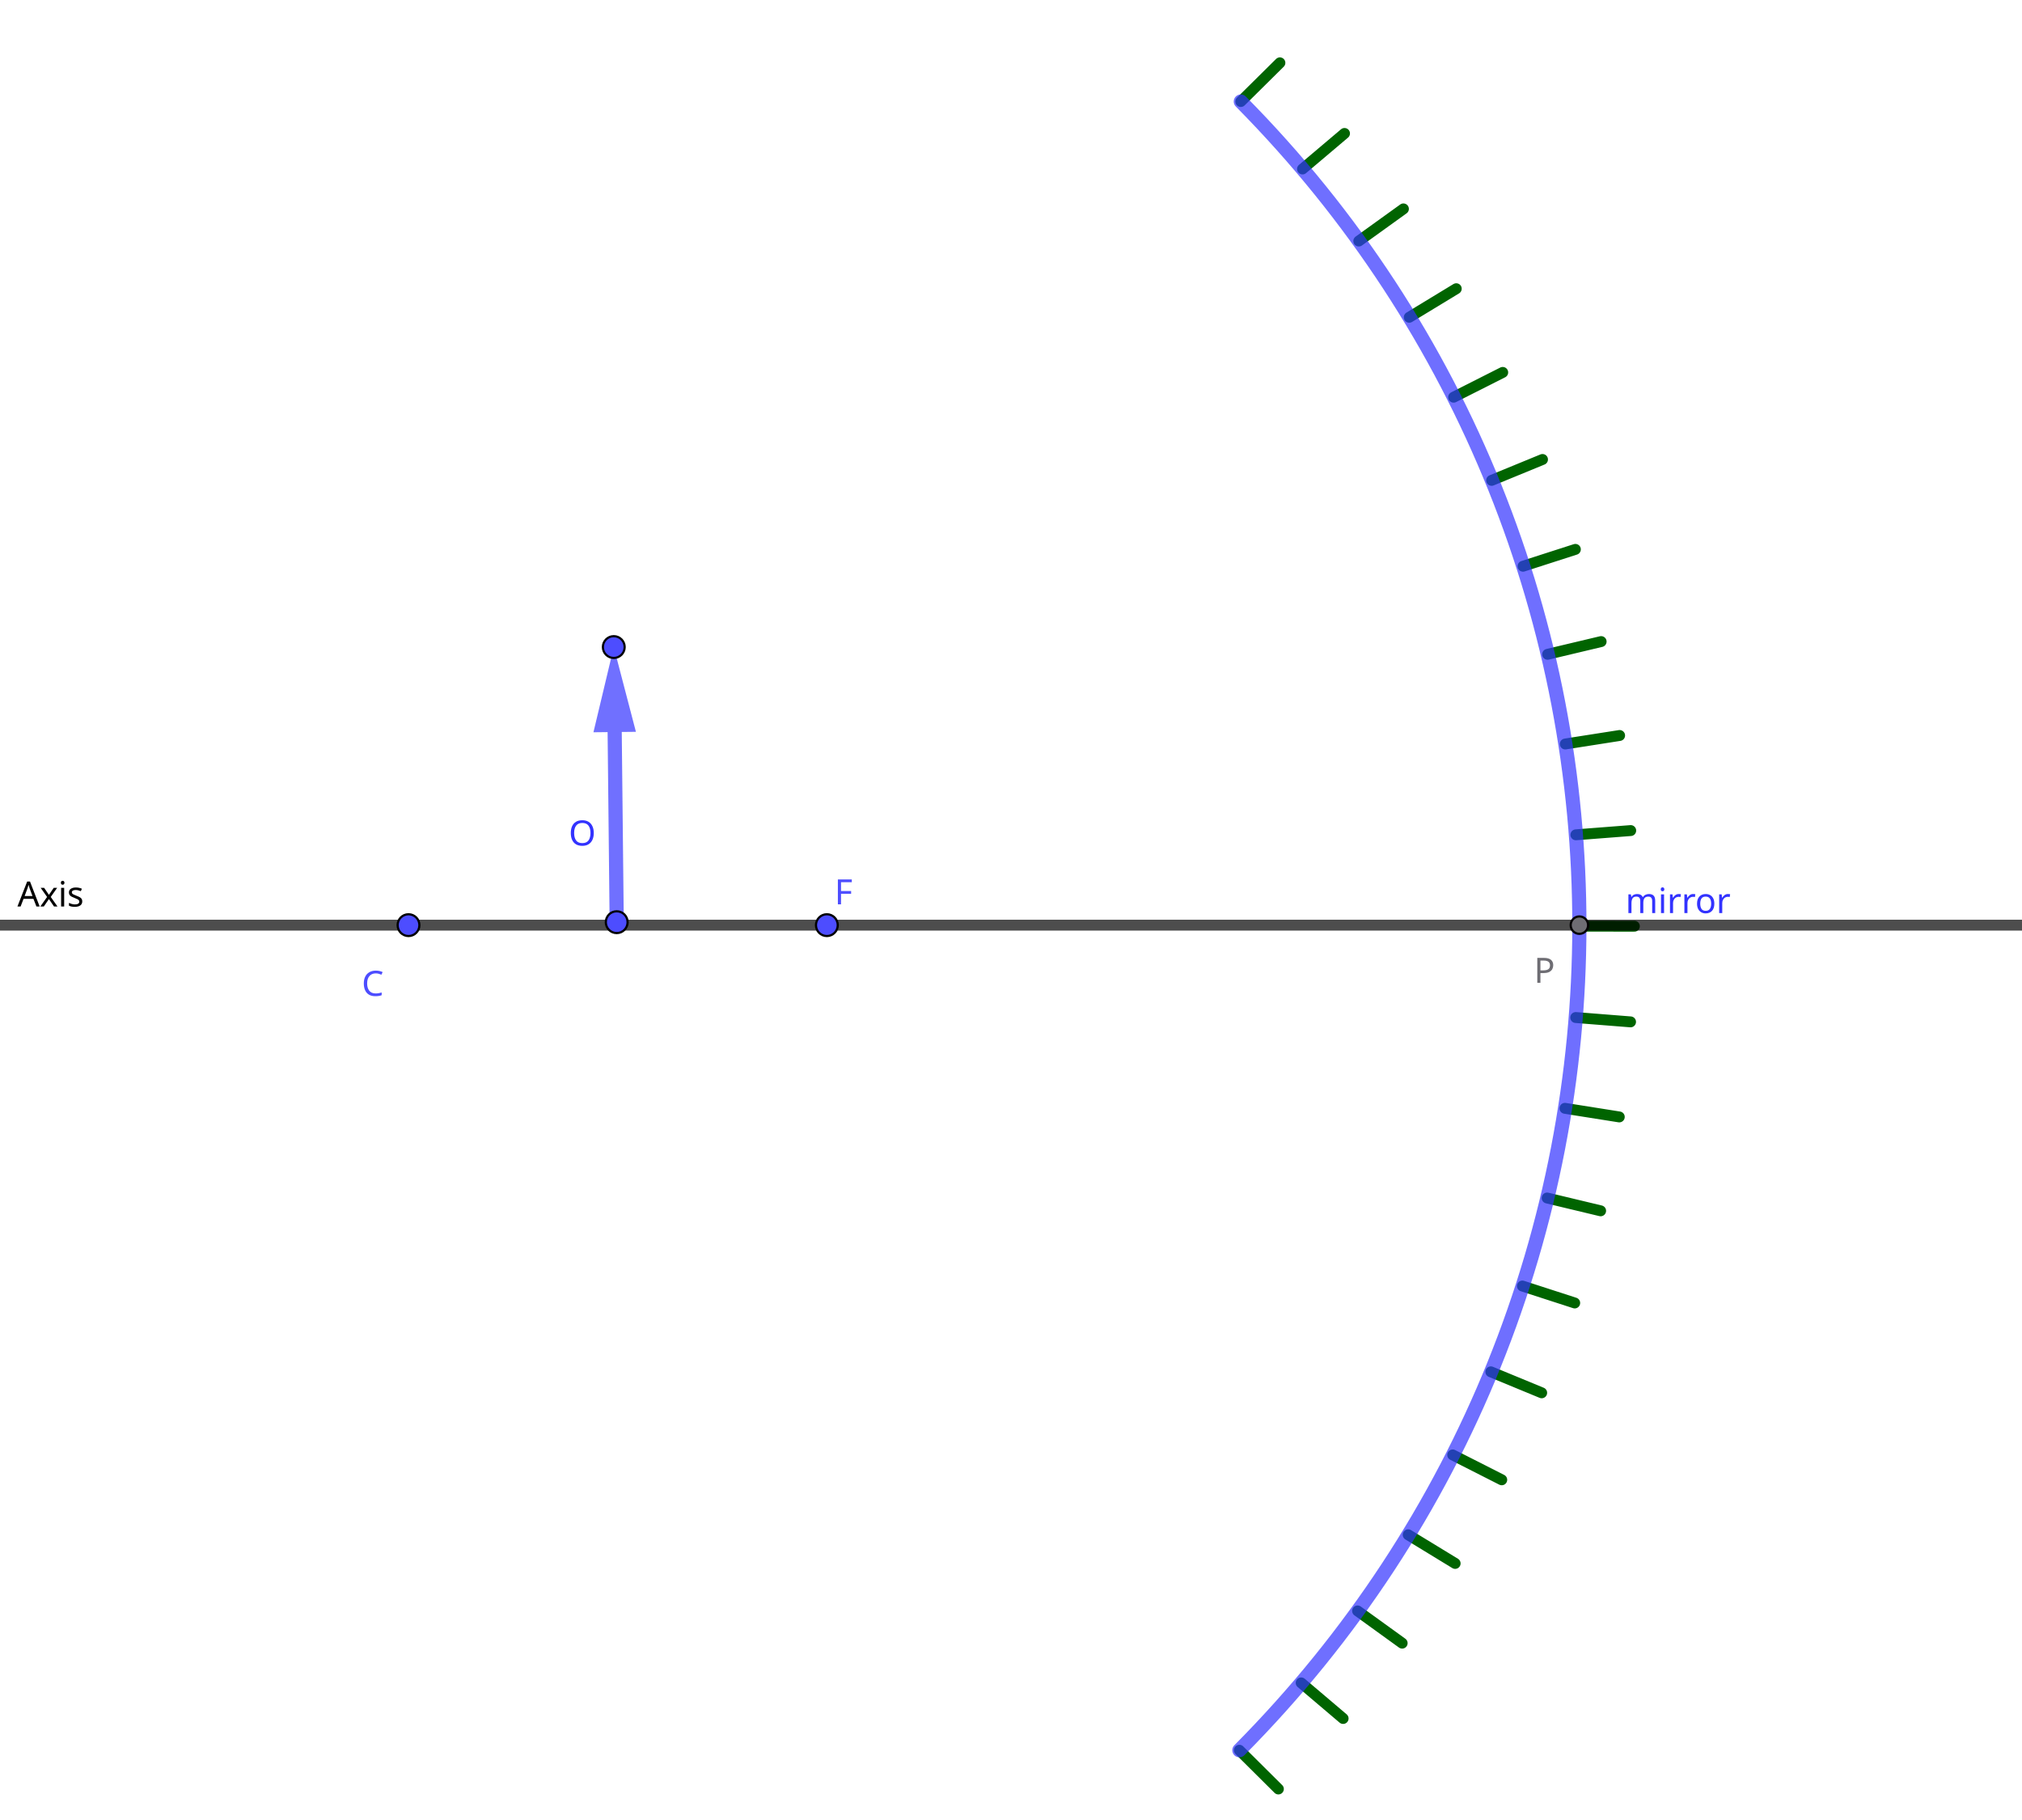
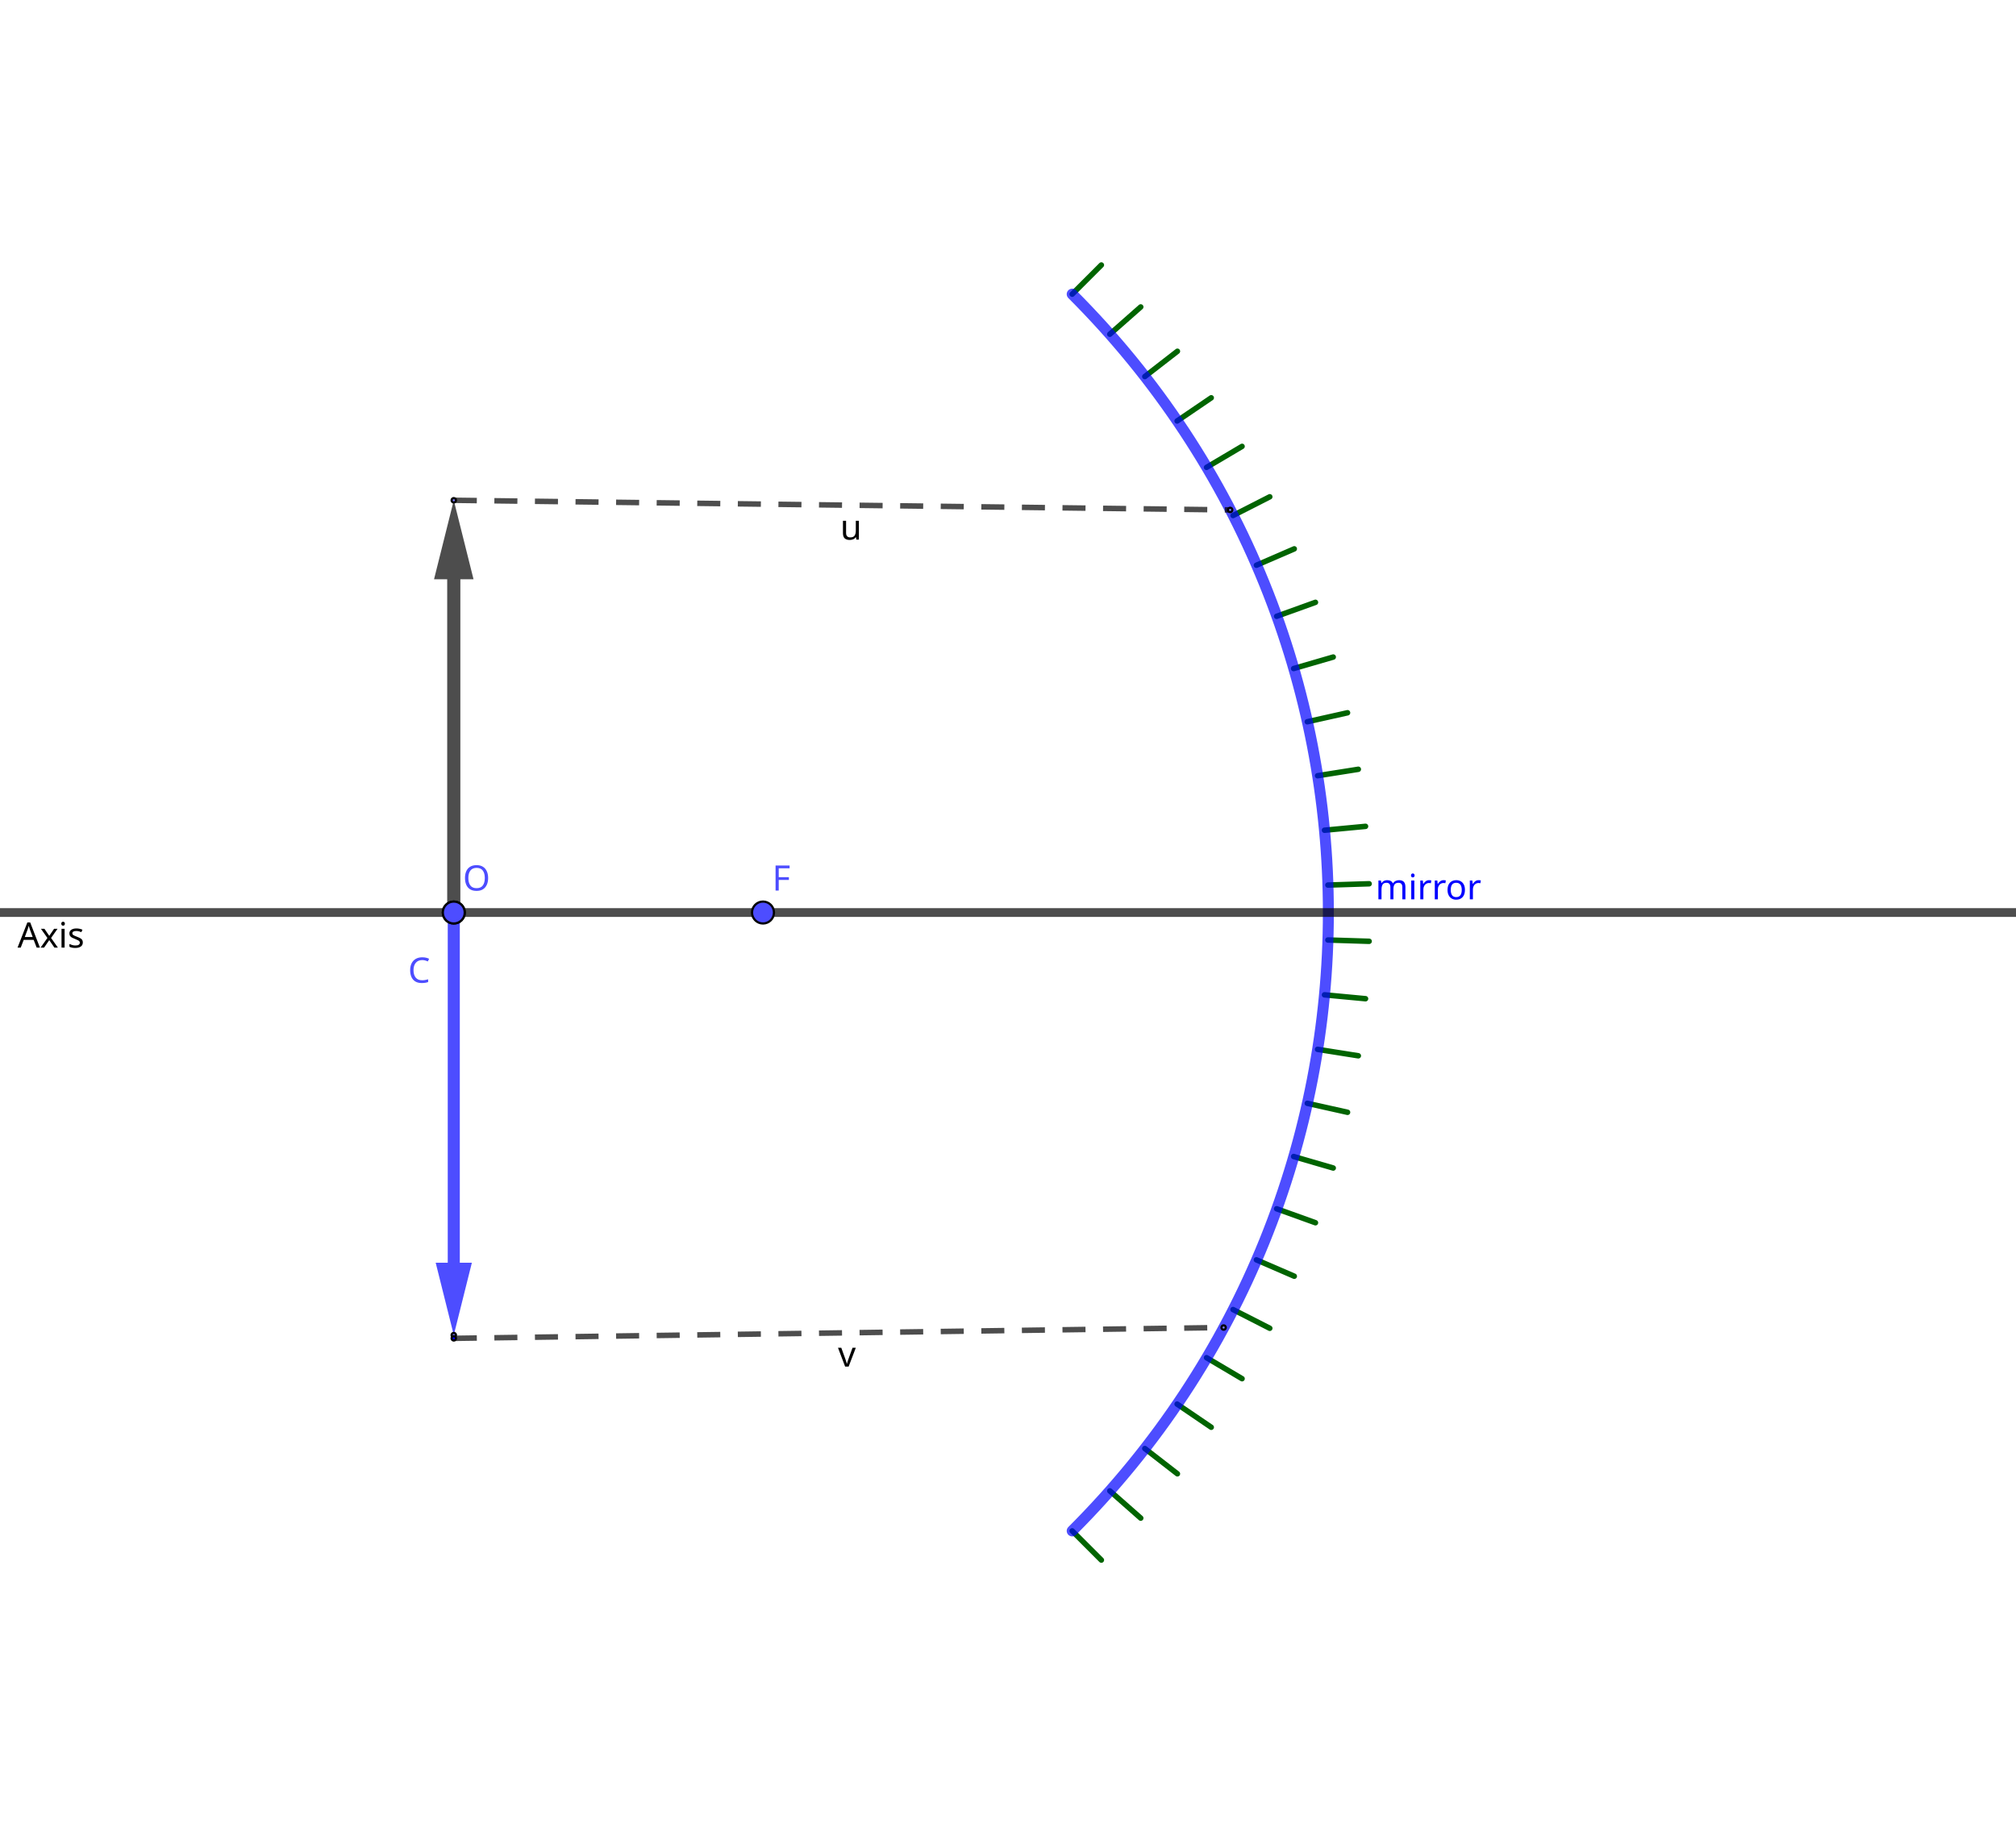
- <svg xmlns="http://www.w3.org/2000/svg" version="1.1" width="928" height="835">
+ <svg xmlns="http://www.w3.org/2000/svg" version="1.1" width="919" height="835">
  <defs>
-     <clipPath id="gMxTplWQTwlu">
-       <path fill="none" stroke="none" d=" M 0 0 L 928 0 L 928 835 L 0 835 L 0 0 Z" />
+     <clipPath id="hwxrdpWgEgPE">
+       <path fill="none" stroke="none" d=" M 0 0 L 919 0 L 919 835 L 0 835 L 0 0 Z" />
    </clipPath>
  </defs>
-   <g transform="scale(1,1)" clip-path="url(#gMxTplWQTwlu)">
+   <g transform="scale(1,1)" clip-path="url(#hwxrdpWgEgPE)">
    <g>
-       <path fill="none" stroke="rgb(0,100,0)" paint-order="fill stroke markers" d=" M 568.805 803.185 L 586.717 820.97" stroke-opacity="1" stroke-linecap="round" stroke-linejoin="round" stroke-miterlimit="10" stroke-width="5" />
-       <path fill="none" stroke="rgb(0,100,0)" paint-order="fill stroke markers" d=" M 597.183 772.28 L 616.428 788.614" stroke-opacity="1" stroke-linecap="round" stroke-linejoin="round" stroke-miterlimit="10" stroke-width="5" />
-       <path fill="none" stroke="rgb(0,100,0)" paint-order="fill stroke markers" d=" M 623.064 739.256 L 643.525 754.039" stroke-opacity="1" stroke-linecap="round" stroke-linejoin="round" stroke-miterlimit="10" stroke-width="5" />
-       <path fill="none" stroke="rgb(0,100,0)" paint-order="fill stroke markers" d=" M 646.289 704.313 L 667.841 717.455" stroke-opacity="1" stroke-linecap="round" stroke-linejoin="round" stroke-miterlimit="10" stroke-width="5" />
-       <path fill="none" stroke="rgb(0,100,0)" paint-order="fill stroke markers" d=" M 666.718 667.665 L 689.229 679.085" stroke-opacity="1" stroke-linecap="round" stroke-linejoin="round" stroke-miterlimit="10" stroke-width="5" />
-       <path fill="none" stroke="rgb(0,100,0)" paint-order="fill stroke markers" d=" M 684.224 629.534 L 707.558 639.163" stroke-opacity="1" stroke-linecap="round" stroke-linejoin="round" stroke-miterlimit="10" stroke-width="5" />
-       <path fill="none" stroke="rgb(0,100,0)" paint-order="fill stroke markers" d=" M 698.703 590.154 L 722.717 597.933" stroke-opacity="1" stroke-linecap="round" stroke-linejoin="round" stroke-miterlimit="10" stroke-width="5" />
-       <path fill="none" stroke="rgb(0,100,0)" paint-order="fill stroke markers" d=" M 710.065 549.765 L 734.612 555.647" stroke-opacity="1" stroke-linecap="round" stroke-linejoin="round" stroke-miterlimit="10" stroke-width="5" />
-       <path fill="none" stroke="rgb(0,100,0)" paint-order="fill stroke markers" d=" M 718.241 508.612 L 743.173 512.561" stroke-opacity="1" stroke-linecap="round" stroke-linejoin="round" stroke-miterlimit="10" stroke-width="5" />
-       <path fill="none" stroke="rgb(0,100,0)" paint-order="fill stroke markers" d=" M 723.182 466.947 L 748.345 468.938" stroke-opacity="1" stroke-linecap="round" stroke-linejoin="round" stroke-miterlimit="10" stroke-width="5" />
-       <path fill="none" stroke="rgb(0,100,0)" paint-order="fill stroke markers" d=" M 724.857 425.023 L 750.099 425.045" stroke-opacity="1" stroke-linecap="round" stroke-linejoin="round" stroke-miterlimit="10" stroke-width="5" />
-       <path fill="none" stroke="rgb(0,100,0)" paint-order="fill stroke markers" d=" M 723.256 383.096 L 748.423 381.149" stroke-opacity="1" stroke-linecap="round" stroke-linejoin="round" stroke-miterlimit="10" stroke-width="5" />
-       <path fill="none" stroke="rgb(0,100,0)" paint-order="fill stroke markers" d=" M 718.388 341.422 L 743.327 337.517" stroke-opacity="1" stroke-linecap="round" stroke-linejoin="round" stroke-miterlimit="10" stroke-width="5" />
-       <path fill="none" stroke="rgb(0,100,0)" paint-order="fill stroke markers" d=" M 710.284 300.255 L 734.842 294.416" stroke-opacity="1" stroke-linecap="round" stroke-linejoin="round" stroke-miterlimit="10" stroke-width="5" />
-       <path fill="none" stroke="rgb(0,100,0)" paint-order="fill stroke markers" d=" M 698.993 259.845 L 723.021 252.109" stroke-opacity="1" stroke-linecap="round" stroke-linejoin="round" stroke-miterlimit="10" stroke-width="5" />
-       <path fill="none" stroke="rgb(0,100,0)" paint-order="fill stroke markers" d=" M 684.584 220.44 L 707.935 210.852" stroke-opacity="1" stroke-linecap="round" stroke-linejoin="round" stroke-miterlimit="10" stroke-width="5" />
-       <path fill="none" stroke="rgb(0,100,0)" paint-order="fill stroke markers" d=" M 667.144 182.279 L 689.676 170.898" stroke-opacity="1" stroke-linecap="round" stroke-linejoin="round" stroke-miterlimit="10" stroke-width="5" />
-       <path fill="none" stroke="rgb(0,100,0)" paint-order="fill stroke markers" d=" M 646.78 145.595 L 668.355 132.491" stroke-opacity="1" stroke-linecap="round" stroke-linejoin="round" stroke-miterlimit="10" stroke-width="5" />
-       <path fill="none" stroke="rgb(0,100,0)" paint-order="fill stroke markers" d=" M 623.617 110.611 L 644.103 95.864" stroke-opacity="1" stroke-linecap="round" stroke-linejoin="round" stroke-miterlimit="10" stroke-width="5" />
-       <path fill="none" stroke="rgb(0,100,0)" paint-order="fill stroke markers" d=" M 597.794 77.541 L 617.068 61.241" stroke-opacity="1" stroke-linecap="round" stroke-linejoin="round" stroke-miterlimit="10" stroke-width="5" />
-       <path fill="none" stroke="rgb(0,100,0)" paint-order="fill stroke markers" d=" M 569.47 46.587 L 587.413 28.833" stroke-opacity="1" stroke-linecap="round" stroke-linejoin="round" stroke-miterlimit="10" stroke-width="5" />
-       <path fill="none" stroke="rgb(51,51,255)" paint-order="fill stroke markers" d=" M 568.805 803.185 C 776.615 593.9 776.911 256.236 569.47 46.587" stroke-opacity="0.702" stroke-linecap="round" stroke-linejoin="round" stroke-miterlimit="10" stroke-width="6.5" />
-       <text fill="rgb(51,51,255)" stroke="none" font-family="geogebra-sans-serif, sans-serif" font-size="16px" font-style="normal" font-weight="normal" x="746" y="419" text-anchor="start" dominant-baseline="alphabetic" fill-opacity="1">mirror</text>
-       <path fill="none" stroke="rgb(0,0,0)" paint-order="fill stroke markers" d=" M -5 424.55 L 933 424.55" stroke-opacity="0.698" stroke-linecap="round" stroke-linejoin="round" stroke-miterlimit="10" stroke-width="5" />
-       <text fill="rgb(0,0,0)" stroke="none" font-family="geogebra-sans-serif, sans-serif" font-size="16px" font-style="normal" font-weight="normal" x="8" y="416" text-anchor="start" dominant-baseline="alphabetic" fill-opacity="1">Axis</text>
-       <path fill="rgb(51,51,255)" stroke="none" paint-order="stroke fill markers" d=" M 281.694 296.937 L 272.359 336.039 L 278.859 335.97 L 278.859 335.97 L 279.787 423.224 C 279.806 425.007 281.257 426.439 283.036 426.439 C 283.048 426.439 283.06 426.439 283.071 426.439 C 284.866 426.42 286.306 424.949 286.287 423.155 L 285.358 335.9 L 285.358 335.9 L 291.858 335.831 L 281.694 296.937 Z" fill-opacity="0.698" />
-       <text fill="rgb(51,51,255)" stroke="none" font-family="geogebra-sans-serif, sans-serif" font-size="16px" font-style="normal" font-weight="normal" x="261" y="388" text-anchor="start" dominant-baseline="alphabetic" fill-opacity="1">O</text>
-       <path fill="rgb(77,77,255)" stroke="none" paint-order="stroke fill markers" d=" M 192.485 424.55 C 192.485 427.312 190.246 429.55 187.485 429.55 C 184.723 429.55 182.485 427.312 182.485 424.55 C 182.485 421.789 184.723 419.55 187.485 419.55 C 190.246 419.55 192.485 421.789 192.485 424.55 Z" fill-opacity="1" />
-       <path fill="none" stroke="rgb(0,0,0)" paint-order="fill stroke markers" d=" M 192.485 424.55 C 192.485 427.312 190.246 429.55 187.485 429.55 C 184.723 429.55 182.485 427.312 182.485 424.55 C 182.485 421.789 184.723 419.55 187.485 419.55 C 190.246 419.55 192.485 421.789 192.485 424.55 Z" stroke-opacity="1" stroke-linecap="round" stroke-linejoin="round" stroke-miterlimit="10" />
-       <text fill="rgb(77,77,255)" stroke="none" font-family="geogebra-sans-serif, sans-serif" font-size="16px" font-style="normal" font-weight="normal" x="166" y="457" text-anchor="start" dominant-baseline="alphabetic" fill-opacity="1">C</text>
-       <path fill="rgb(77,77,255)" stroke="none" paint-order="stroke fill markers" d=" M 384.488 424.55 C 384.488 427.312 382.249 429.55 379.488 429.55 C 376.726 429.55 374.488 427.312 374.488 424.55 C 374.488 421.789 376.726 419.55 379.488 419.55 C 382.249 419.55 384.488 421.789 384.488 424.55 Z" fill-opacity="1" />
-       <path fill="none" stroke="rgb(0,0,0)" paint-order="fill stroke markers" d=" M 384.488 424.55 C 384.488 427.312 382.249 429.55 379.488 429.55 C 376.726 429.55 374.488 427.312 374.488 424.55 C 374.488 421.789 376.726 419.55 379.488 419.55 C 382.249 419.55 384.488 421.789 384.488 424.55 Z" stroke-opacity="1" stroke-linecap="round" stroke-linejoin="round" stroke-miterlimit="10" />
-       <text fill="rgb(77,77,255)" stroke="none" font-family="geogebra-sans-serif, sans-serif" font-size="16px" font-style="normal" font-weight="normal" x="383" y="415" text-anchor="start" dominant-baseline="alphabetic" fill-opacity="1">F</text>
-       <path fill="rgb(77,77,255)" stroke="none" paint-order="stroke fill markers" d=" M 288.037 423.189 C 288.037 425.951 285.798 428.189 283.037 428.189 C 280.275 428.189 278.037 425.951 278.037 423.189 C 278.037 420.428 280.275 418.189 283.037 418.189 C 285.798 418.189 288.037 420.428 288.037 423.189 Z" fill-opacity="1" />
-       <path fill="none" stroke="rgb(0,0,0)" paint-order="fill stroke markers" d=" M 288.037 423.189 C 288.037 425.951 285.798 428.189 283.037 428.189 C 280.275 428.189 278.037 425.951 278.037 423.189 C 278.037 420.428 280.275 418.189 283.037 418.189 C 285.798 418.189 288.037 420.428 288.037 423.189 Z" stroke-opacity="1" stroke-linecap="round" stroke-linejoin="round" stroke-miterlimit="10" />
-       <path fill="rgb(77,77,255)" stroke="none" paint-order="stroke fill markers" d=" M 286.694 296.937 C 286.694 299.699 284.455 301.937 281.694 301.937 C 278.932 301.937 276.694 299.699 276.694 296.937 C 276.694 294.176 278.932 291.937 281.694 291.937 C 284.455 291.937 286.694 294.176 286.694 296.937 Z" fill-opacity="1" />
-       <path fill="none" stroke="rgb(0,0,0)" paint-order="fill stroke markers" d=" M 286.694 296.937 C 286.694 299.699 284.455 301.937 281.694 301.937 C 278.932 301.937 276.694 299.699 276.694 296.937 C 276.694 294.176 278.932 291.937 281.694 291.937 C 284.455 291.937 286.694 294.176 286.694 296.937 Z" stroke-opacity="1" stroke-linecap="round" stroke-linejoin="round" stroke-miterlimit="10" />
-       <path fill="rgb(110,109,115)" stroke="none" paint-order="stroke fill markers" d=" M 728.857 424.55 C 728.857 426.76 727.066 428.55 724.857 428.55 C 722.648 428.55 720.857 426.76 720.857 424.55 C 720.857 422.341 722.648 420.55 724.857 420.55 C 727.066 420.55 728.857 422.341 728.857 424.55 Z" fill-opacity="1" />
-       <path fill="none" stroke="rgb(0,0,0)" paint-order="fill stroke markers" d=" M 728.857 424.55 C 728.857 426.76 727.066 428.55 724.857 428.55 C 722.648 428.55 720.857 426.76 720.857 424.55 C 720.857 422.341 722.648 420.55 724.857 420.55 C 727.066 420.55 728.857 422.341 728.857 424.55 Z" stroke-opacity="1" stroke-linecap="round" stroke-linejoin="round" stroke-miterlimit="10" />
-       <text fill="rgb(110,109,115)" stroke="none" font-family="geogebra-sans-serif, sans-serif" font-size="16px" font-style="normal" font-weight="normal" x="704" y="451" text-anchor="start" dominant-baseline="alphabetic" fill-opacity="1">P</text>
+       <rect fill="none" stroke="none" x="0" y="0" width="919" height="835" fill-opacity="1" />
+       <path fill="none" stroke="rgb(0,100,0)" paint-order="fill stroke markers" d=" M 488.766 697.923 L 502.056 711.212" stroke-opacity="1" stroke-linecap="round" stroke-linejoin="round" stroke-miterlimit="10" stroke-width="2.5" />
+       <path fill="none" stroke="rgb(0,100,0)" paint-order="fill stroke markers" d=" M 505.911 679.665 L 520.009 692.094" stroke-opacity="1" stroke-linecap="round" stroke-linejoin="round" stroke-miterlimit="10" stroke-width="2.5" />
+       <path fill="none" stroke="rgb(0,100,0)" paint-order="fill stroke markers" d=" M 521.876 660.367 L 536.726 671.886" stroke-opacity="1" stroke-linecap="round" stroke-linejoin="round" stroke-miterlimit="10" stroke-width="2.5" />
+       <path fill="none" stroke="rgb(0,100,0)" paint-order="fill stroke markers" d=" M 536.598 640.105 L 552.142 650.669" stroke-opacity="1" stroke-linecap="round" stroke-linejoin="round" stroke-miterlimit="10" stroke-width="2.5" />
+       <path fill="none" stroke="rgb(0,100,0)" paint-order="fill stroke markers" d=" M 550.018 618.958 L 566.195 628.525" stroke-opacity="1" stroke-linecap="round" stroke-linejoin="round" stroke-miterlimit="10" stroke-width="2.5" />
+       <path fill="none" stroke="rgb(0,100,0)" paint-order="fill stroke markers" d=" M 562.084 597.01 L 578.829 605.543" stroke-opacity="1" stroke-linecap="round" stroke-linejoin="round" stroke-miterlimit="10" stroke-width="2.5" />
+       <path fill="none" stroke="rgb(0,100,0)" paint-order="fill stroke markers" d=" M 572.748 574.348 L 589.996 581.812" stroke-opacity="1" stroke-linecap="round" stroke-linejoin="round" stroke-miterlimit="10" stroke-width="2.5" />
+       <path fill="none" stroke="rgb(0,100,0)" paint-order="fill stroke markers" d=" M 581.967 551.061 L 599.65 557.428" stroke-opacity="1" stroke-linecap="round" stroke-linejoin="round" stroke-miterlimit="10" stroke-width="2.5" />
+       <path fill="none" stroke="rgb(0,100,0)" paint-order="fill stroke markers" d=" M 589.707 527.242 L 607.755 532.485" stroke-opacity="1" stroke-linecap="round" stroke-linejoin="round" stroke-miterlimit="10" stroke-width="2.5" />
+       <path fill="none" stroke="rgb(0,100,0)" paint-order="fill stroke markers" d=" M 595.936 502.983 L 614.277 507.083" stroke-opacity="1" stroke-linecap="round" stroke-linejoin="round" stroke-miterlimit="10" stroke-width="2.5" />
+       <path fill="none" stroke="rgb(0,100,0)" paint-order="fill stroke markers" d=" M 600.629 478.381 L 619.191 481.321" stroke-opacity="1" stroke-linecap="round" stroke-linejoin="round" stroke-miterlimit="10" stroke-width="2.5" />
+       <path fill="none" stroke="rgb(0,100,0)" paint-order="fill stroke markers" d=" M 603.768 453.533 L 622.478 455.301" stroke-opacity="1" stroke-linecap="round" stroke-linejoin="round" stroke-miterlimit="10" stroke-width="2.5" />
+       <path fill="none" stroke="rgb(0,100,0)" paint-order="fill stroke markers" d=" M 605.34 428.536 L 624.125 429.127" stroke-opacity="1" stroke-linecap="round" stroke-linejoin="round" stroke-miterlimit="10" stroke-width="2.5" />
+       <path fill="none" stroke="rgb(0,100,0)" paint-order="fill stroke markers" d=" M 605.34 403.491 L 624.125 402.9" stroke-opacity="1" stroke-linecap="round" stroke-linejoin="round" stroke-miterlimit="10" stroke-width="2.5" />
+       <path fill="none" stroke="rgb(0,100,0)" paint-order="fill stroke markers" d=" M 603.768 378.494 L 622.478 376.726" stroke-opacity="1" stroke-linecap="round" stroke-linejoin="round" stroke-miterlimit="10" stroke-width="2.5" />
+       <path fill="none" stroke="rgb(0,100,0)" paint-order="fill stroke markers" d=" M 600.629 353.646 L 619.191 350.706" stroke-opacity="1" stroke-linecap="round" stroke-linejoin="round" stroke-miterlimit="10" stroke-width="2.5" />
+       <path fill="none" stroke="rgb(0,100,0)" paint-order="fill stroke markers" d=" M 595.936 329.044 L 614.277 324.944" stroke-opacity="1" stroke-linecap="round" stroke-linejoin="round" stroke-miterlimit="10" stroke-width="2.5" />
+       <path fill="none" stroke="rgb(0,100,0)" paint-order="fill stroke markers" d=" M 589.707 304.785 L 607.755 299.542" stroke-opacity="1" stroke-linecap="round" stroke-linejoin="round" stroke-miterlimit="10" stroke-width="2.5" />
+       <path fill="none" stroke="rgb(0,100,0)" paint-order="fill stroke markers" d=" M 581.967 280.965 L 599.65 274.599" stroke-opacity="1" stroke-linecap="round" stroke-linejoin="round" stroke-miterlimit="10" stroke-width="2.5" />
+       <path fill="none" stroke="rgb(0,100,0)" paint-order="fill stroke markers" d=" M 572.748 257.679 L 589.996 250.215" stroke-opacity="1" stroke-linecap="round" stroke-linejoin="round" stroke-miterlimit="10" stroke-width="2.5" />
+       <path fill="none" stroke="rgb(0,100,0)" paint-order="fill stroke markers" d=" M 562.084 235.017 L 578.829 226.484" stroke-opacity="1" stroke-linecap="round" stroke-linejoin="round" stroke-miterlimit="10" stroke-width="2.5" />
+       <path fill="none" stroke="rgb(0,100,0)" paint-order="fill stroke markers" d=" M 550.018 213.069 L 566.195 203.502" stroke-opacity="1" stroke-linecap="round" stroke-linejoin="round" stroke-miterlimit="10" stroke-width="2.5" />
+       <path fill="none" stroke="rgb(0,100,0)" paint-order="fill stroke markers" d=" M 536.598 191.922 L 552.142 181.358" stroke-opacity="1" stroke-linecap="round" stroke-linejoin="round" stroke-miterlimit="10" stroke-width="2.5" />
+       <path fill="none" stroke="rgb(0,100,0)" paint-order="fill stroke markers" d=" M 521.876 171.66 L 536.726 160.141" stroke-opacity="1" stroke-linecap="round" stroke-linejoin="round" stroke-miterlimit="10" stroke-width="2.5" />
+       <path fill="none" stroke="rgb(0,100,0)" paint-order="fill stroke markers" d=" M 505.911 152.362 L 520.009 139.933" stroke-opacity="1" stroke-linecap="round" stroke-linejoin="round" stroke-miterlimit="10" stroke-width="2.5" />
+       <path fill="none" stroke="rgb(0,100,0)" paint-order="fill stroke markers" d=" M 488.766 134.104 L 502.056 120.815" stroke-opacity="1" stroke-linecap="round" stroke-linejoin="round" stroke-miterlimit="10" stroke-width="2.5" />
+       <path fill="none" stroke="rgb(0,0,255)" paint-order="fill stroke markers" d=" M 488.766 697.923 C 644.461 542.229 644.461 289.798 488.766 134.104" stroke-opacity="0.698" stroke-linecap="round" stroke-linejoin="round" stroke-miterlimit="10" stroke-width="5" />
+       <text fill="rgb(0,0,255)" stroke="none" font-family="geogebra-sans-serif, sans-serif" font-size="16px" font-style="normal" font-weight="normal" x="627" y="410" text-anchor="start" dominant-baseline="alphabetic" fill-opacity="1">mirror</text>
+       <path fill="none" stroke="rgb(0,0,0)" paint-order="fill stroke markers" d=" M -5 416.013 L 924 416.013" stroke-opacity="0.698" stroke-linecap="round" stroke-linejoin="round" stroke-miterlimit="10" stroke-width="4" />
+       <text fill="rgb(0,0,0)" stroke="none" font-family="geogebra-sans-serif, sans-serif" font-size="16px" font-style="normal" font-weight="normal" x="8" y="432" text-anchor="start" dominant-baseline="alphabetic" fill-opacity="1">Axis</text>
+       <text fill="rgb(0,0,0)" stroke="none" font-family="geogebra-sans-serif, sans-serif" font-size="16px" font-style="normal" font-weight="normal" x="383" y="246" text-anchor="start" dominant-baseline="alphabetic" fill-opacity="1">u</text>
+       <path fill="none" stroke="rgb(0,0,0)" paint-order="fill stroke markers" d=" M 206.857 228.074 L 560.773 232.467" stroke-opacity="0.698" stroke-linejoin="round" stroke-miterlimit="10" stroke-width="2.5" stroke-dasharray="10.5,8" />
+       <text fill="rgb(0,0,0)" stroke="none" font-family="geogebra-sans-serif, sans-serif" font-size="16px" font-style="normal" font-weight="normal" x="382" y="623" text-anchor="start" dominant-baseline="alphabetic" fill-opacity="1">v</text>
+       <path fill="none" stroke="rgb(0,0,0)" paint-order="fill stroke markers" d=" M 206.857 610.133 L 557.789 605.203" stroke-opacity="0.698" stroke-linejoin="round" stroke-miterlimit="10" stroke-width="2.5" stroke-dasharray="10.5,8" />
+       <path fill="rgb(0,0,0)" stroke="none" paint-order="stroke fill markers" d=" M 206.857 228.074 L 197.857 264.074 L 203.857 264.074 L 203.857 416.013 C 203.857 417.67 205.2 419.013 206.857 419.013 C 208.514 419.013 209.857 417.67 209.857 416.013 L 209.857 264.074 L 215.857 264.074 L 206.857 228.074 Z" fill-opacity="0.698" />
+       <path fill="rgb(0,0,255)" stroke="none" paint-order="stroke fill markers" d=" M 206.857 413.263 C 205.338 413.263 204.107 414.495 204.107 416.013 L 204.107 575.651 L 198.607 575.651 L 206.857 608.651 L 215.107 575.651 L 209.607 575.651 L 209.607 416.013 C 209.607 414.495 208.376 413.263 206.857 413.263 Z" fill-opacity="0.698" />
+       <path fill="rgb(77,77,255)" stroke="none" paint-order="stroke fill markers" d=" M 211.857 416.013 C 211.857 418.775 209.619 421.013 206.857 421.013 C 204.096 421.013 201.857 418.775 201.857 416.013 C 201.857 413.252 204.096 411.013 206.857 411.013 C 209.619 411.013 211.857 413.252 211.857 416.013 Z" fill-opacity="1" />
+       <path fill="none" stroke="rgb(0,0,0)" paint-order="fill stroke markers" d=" M 211.857 416.013 C 211.857 418.775 209.619 421.013 206.857 421.013 C 204.096 421.013 201.857 418.775 201.857 416.013 C 201.857 413.252 204.096 411.013 206.857 411.013 C 209.619 411.013 211.857 413.252 211.857 416.013 Z" stroke-opacity="1" stroke-linecap="round" stroke-linejoin="round" stroke-miterlimit="10" />
+       <text fill="rgb(77,77,255)" stroke="none" font-family="geogebra-sans-serif, sans-serif" font-size="16px" font-style="normal" font-weight="normal" x="186" y="448" text-anchor="start" dominant-baseline="alphabetic" fill-opacity="1">C</text>
+       <path fill="rgb(77,77,255)" stroke="none" paint-order="stroke fill markers" d=" M 352.812 416.013 C 352.812 418.775 350.573 421.013 347.812 421.013 C 345.05 421.013 342.812 418.775 342.812 416.013 C 342.812 413.252 345.05 411.013 347.812 411.013 C 350.573 411.013 352.812 413.252 352.812 416.013 Z" fill-opacity="1" />
+       <path fill="none" stroke="rgb(0,0,0)" paint-order="fill stroke markers" d=" M 352.812 416.013 C 352.812 418.775 350.573 421.013 347.812 421.013 C 345.05 421.013 342.812 418.775 342.812 416.013 C 342.812 413.252 345.05 411.013 347.812 411.013 C 350.573 411.013 352.812 413.252 352.812 416.013 Z" stroke-opacity="1" stroke-linecap="round" stroke-linejoin="round" stroke-miterlimit="10" />
+       <text fill="rgb(77,77,255)" stroke="none" font-family="geogebra-sans-serif, sans-serif" font-size="16px" font-style="normal" font-weight="normal" x="352" y="406" text-anchor="start" dominant-baseline="alphabetic" fill-opacity="1">F</text>
+       <path fill="rgb(125,125,255)" stroke="none" paint-order="stroke fill markers" d=" M 207.857 228.074 C 207.857 228.626 207.41 229.074 206.857 229.074 C 206.305 229.074 205.857 228.626 205.857 228.074 C 205.857 227.522 206.305 227.074 206.857 227.074 C 207.41 227.074 207.857 227.522 207.857 228.074 Z" fill-opacity="1" />
+       <path fill="none" stroke="rgb(0,0,0)" paint-order="fill stroke markers" d=" M 207.857 228.074 C 207.857 228.626 207.41 229.074 206.857 229.074 C 206.305 229.074 205.857 228.626 205.857 228.074 C 205.857 227.522 206.305 227.074 206.857 227.074 C 207.41 227.074 207.857 227.522 207.857 228.074 Z" stroke-opacity="1" stroke-linecap="round" stroke-linejoin="round" stroke-miterlimit="10" />
+       <path fill="rgb(77,77,255)" stroke="none" paint-order="stroke fill markers" d=" M 211.857 416.013 C 211.857 418.775 209.619 421.013 206.857 421.013 C 204.096 421.013 201.857 418.775 201.857 416.013 C 201.857 413.252 204.096 411.013 206.857 411.013 C 209.619 411.013 211.857 413.252 211.857 416.013 Z" fill-opacity="1" />
+       <path fill="none" stroke="rgb(0,0,0)" paint-order="fill stroke markers" d=" M 211.857 416.013 C 211.857 418.775 209.619 421.013 206.857 421.013 C 204.096 421.013 201.857 418.775 201.857 416.013 C 201.857 413.252 204.096 411.013 206.857 411.013 C 209.619 411.013 211.857 413.252 211.857 416.013 Z" stroke-opacity="1" stroke-linecap="round" stroke-linejoin="round" stroke-miterlimit="10" />
+       <text fill="rgb(77,77,255)" stroke="none" font-family="geogebra-sans-serif, sans-serif" font-size="16px" font-style="normal" font-weight="normal" x="211" y="406" text-anchor="start" dominant-baseline="alphabetic" fill-opacity="1">O</text>
+       <path fill="rgb(125,125,255)" stroke="none" paint-order="stroke fill markers" d=" M 207.857 608.651 C 207.857 609.204 207.41 609.651 206.857 609.651 C 206.305 609.651 205.857 609.204 205.857 608.651 C 205.857 608.099 206.305 607.651 206.857 607.651 C 207.41 607.651 207.857 608.099 207.857 608.651 Z" fill-opacity="1" />
+       <path fill="none" stroke="rgb(0,0,0)" paint-order="fill stroke markers" d=" M 207.857 608.651 C 207.857 609.204 207.41 609.651 206.857 609.651 C 206.305 609.651 205.857 609.204 205.857 608.651 C 205.857 608.099 206.305 607.651 206.857 607.651 C 207.41 607.651 207.857 608.099 207.857 608.651 Z" stroke-opacity="1" stroke-linecap="round" stroke-linejoin="round" stroke-miterlimit="10" />
+       <path fill="rgb(125,125,255)" stroke="none" paint-order="stroke fill markers" d=" M 561.773 232.467 C 561.773 233.019 561.325 233.467 560.773 233.467 C 560.221 233.467 559.773 233.019 559.773 232.467 C 559.773 231.915 560.221 231.467 560.773 231.467 C 561.325 231.467 561.773 231.915 561.773 232.467 Z" fill-opacity="1" />
+       <path fill="none" stroke="rgb(0,0,0)" paint-order="fill stroke markers" d=" M 561.773 232.467 C 561.773 233.019 561.325 233.467 560.773 233.467 C 560.221 233.467 559.773 233.019 559.773 232.467 C 559.773 231.915 560.221 231.467 560.773 231.467 C 561.325 231.467 561.773 231.915 561.773 232.467 Z" stroke-opacity="1" stroke-linecap="round" stroke-linejoin="round" stroke-miterlimit="10" />
+       <path fill="rgb(0,0,255)" stroke="none" paint-order="stroke fill markers" d=" M 207.857 610.133 C 207.857 610.685 207.41 611.133 206.857 611.133 C 206.305 611.133 205.857 610.685 205.857 610.133 C 205.857 609.58 206.305 609.133 206.857 609.133 C 207.41 609.133 207.857 609.58 207.857 610.133 Z" fill-opacity="1" />
+       <path fill="none" stroke="rgb(0,0,0)" paint-order="fill stroke markers" d=" M 207.857 610.133 C 207.857 610.685 207.41 611.133 206.857 611.133 C 206.305 611.133 205.857 610.685 205.857 610.133 C 205.857 609.58 206.305 609.133 206.857 609.133 C 207.41 609.133 207.857 609.58 207.857 610.133 Z" stroke-opacity="1" stroke-linecap="round" stroke-linejoin="round" stroke-miterlimit="10" />
+       <path fill="rgb(125,125,255)" stroke="none" paint-order="stroke fill markers" d=" M 558.789 605.203 C 558.789 605.755 558.341 606.203 557.789 606.203 C 557.237 606.203 556.789 605.755 556.789 605.203 C 556.789 604.651 557.237 604.203 557.789 604.203 C 558.341 604.203 558.789 604.651 558.789 605.203 Z" fill-opacity="1" />
+       <path fill="none" stroke="rgb(0,0,0)" paint-order="fill stroke markers" d=" M 558.789 605.203 C 558.789 605.755 558.341 606.203 557.789 606.203 C 557.237 606.203 556.789 605.755 556.789 605.203 C 556.789 604.651 557.237 604.203 557.789 604.203 C 558.341 604.203 558.789 604.651 558.789 605.203 Z" stroke-opacity="1" stroke-linecap="round" stroke-linejoin="round" stroke-miterlimit="10" />
    </g>
  </g>
</svg>
